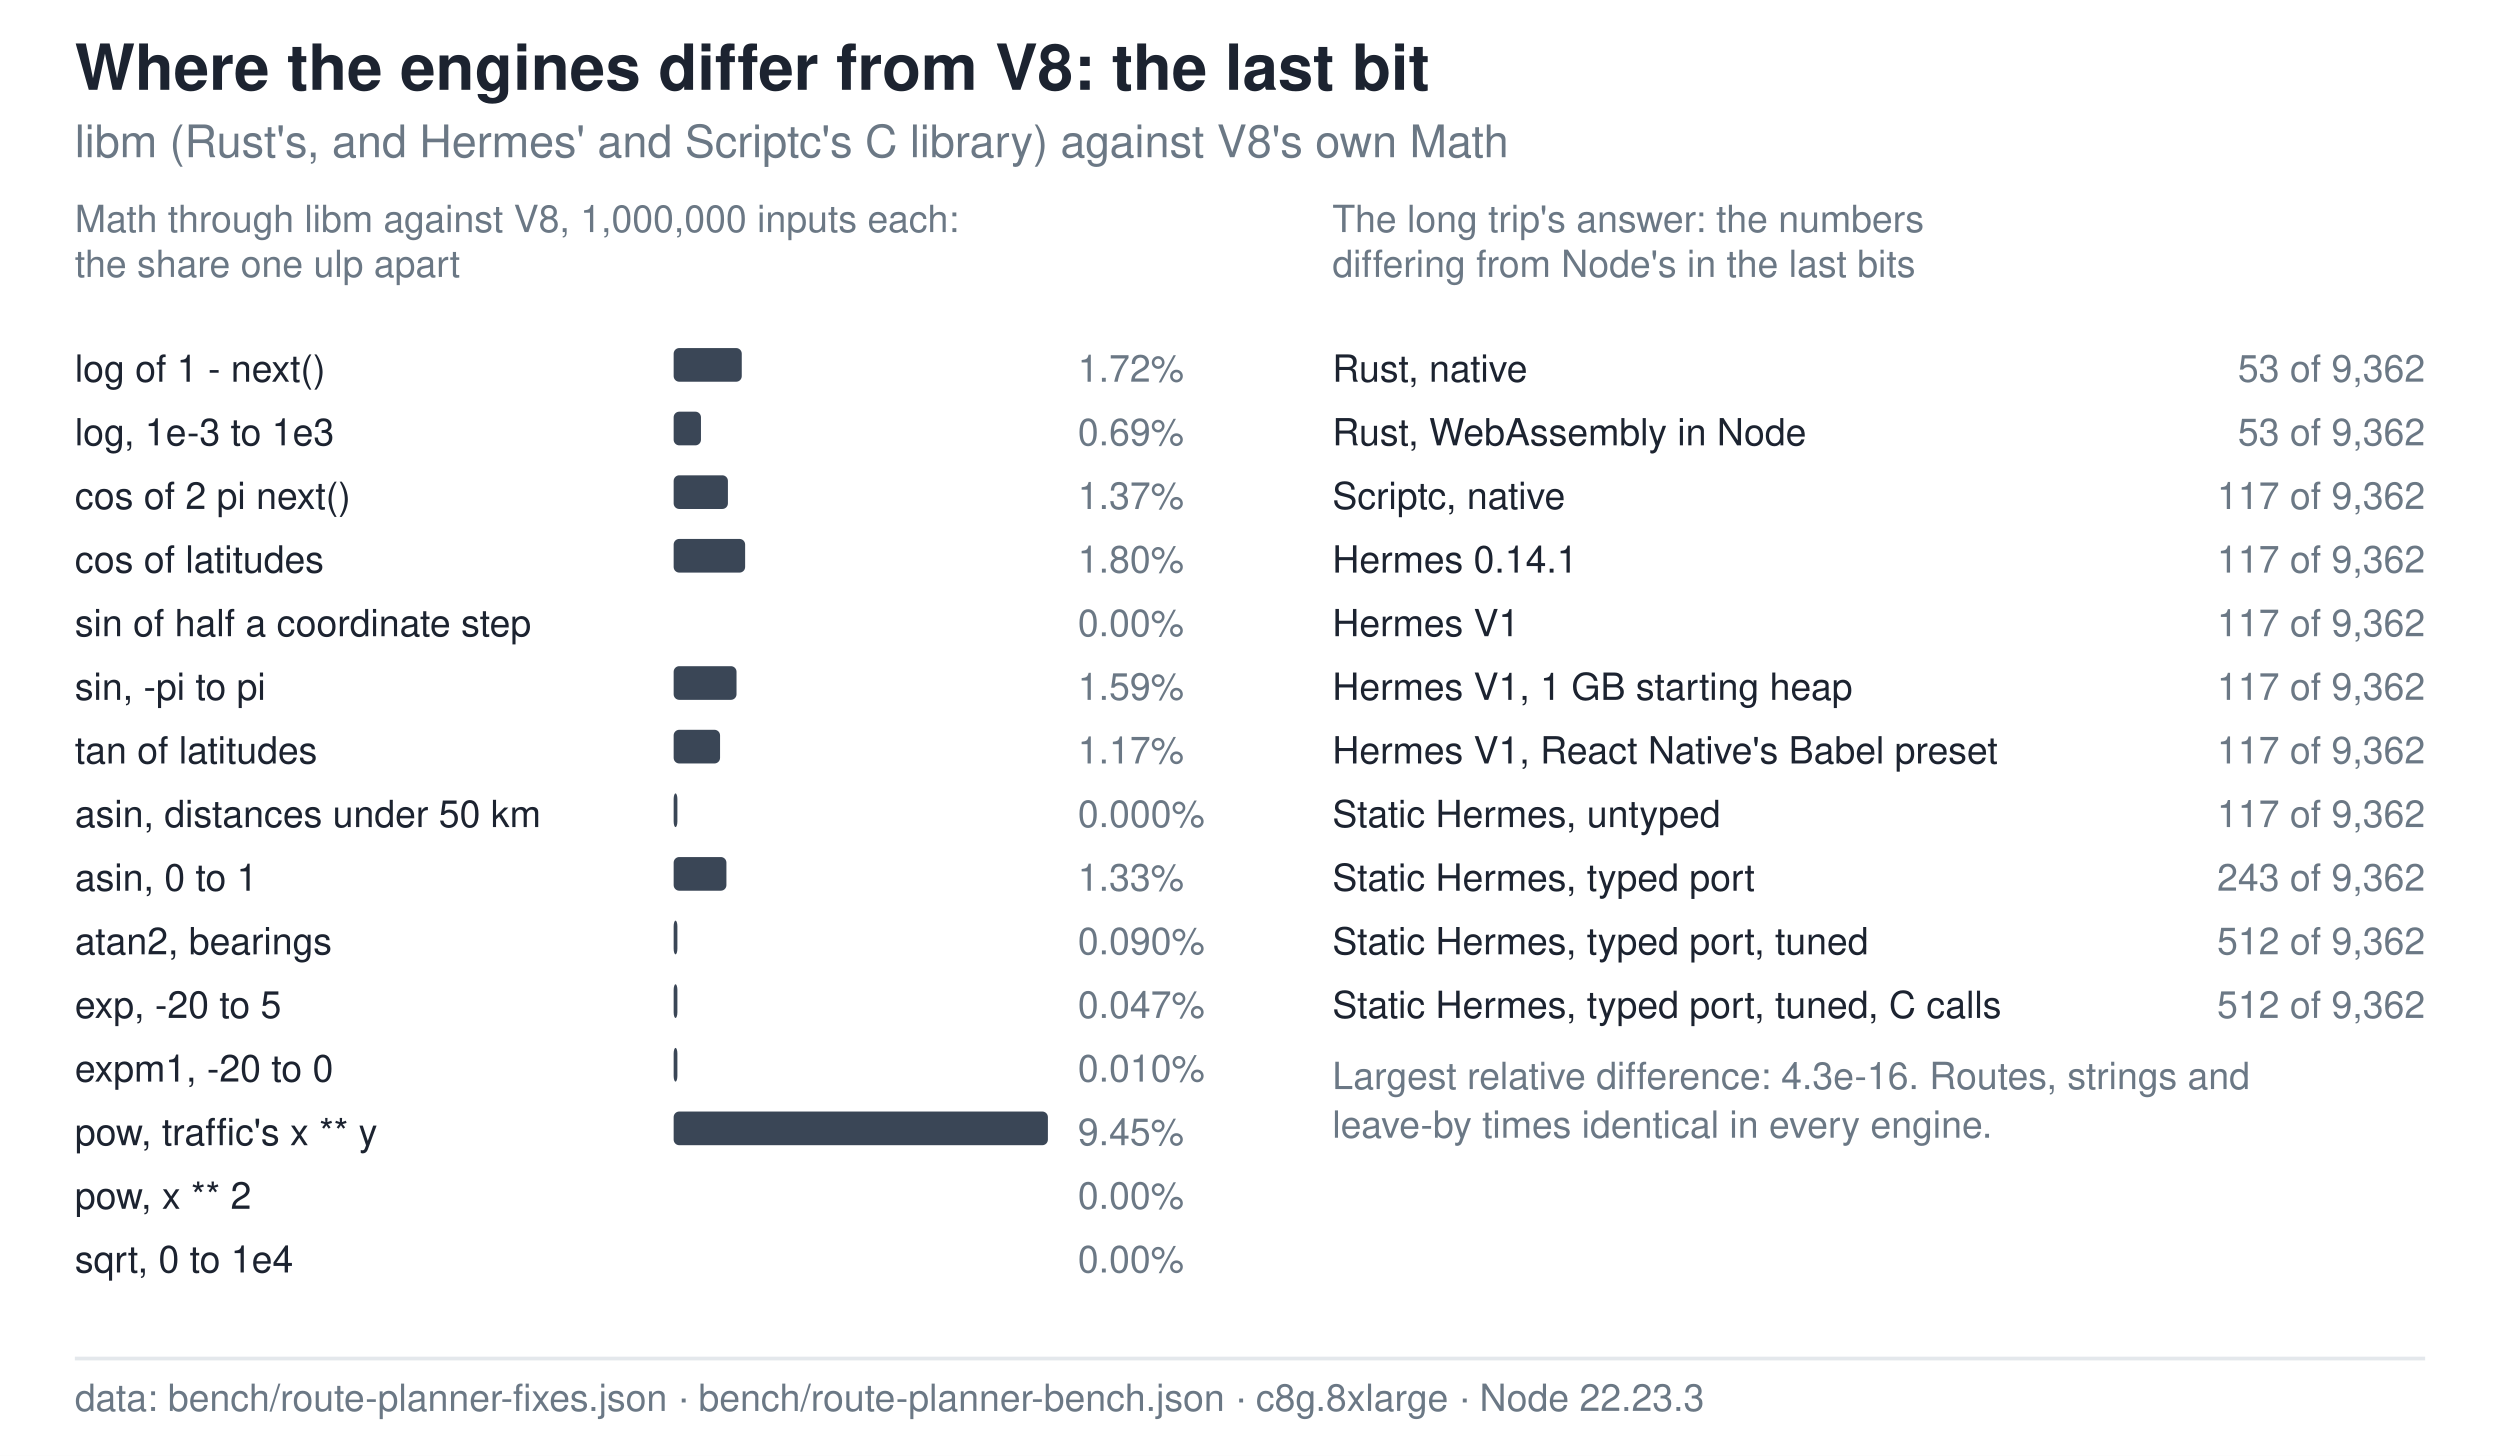
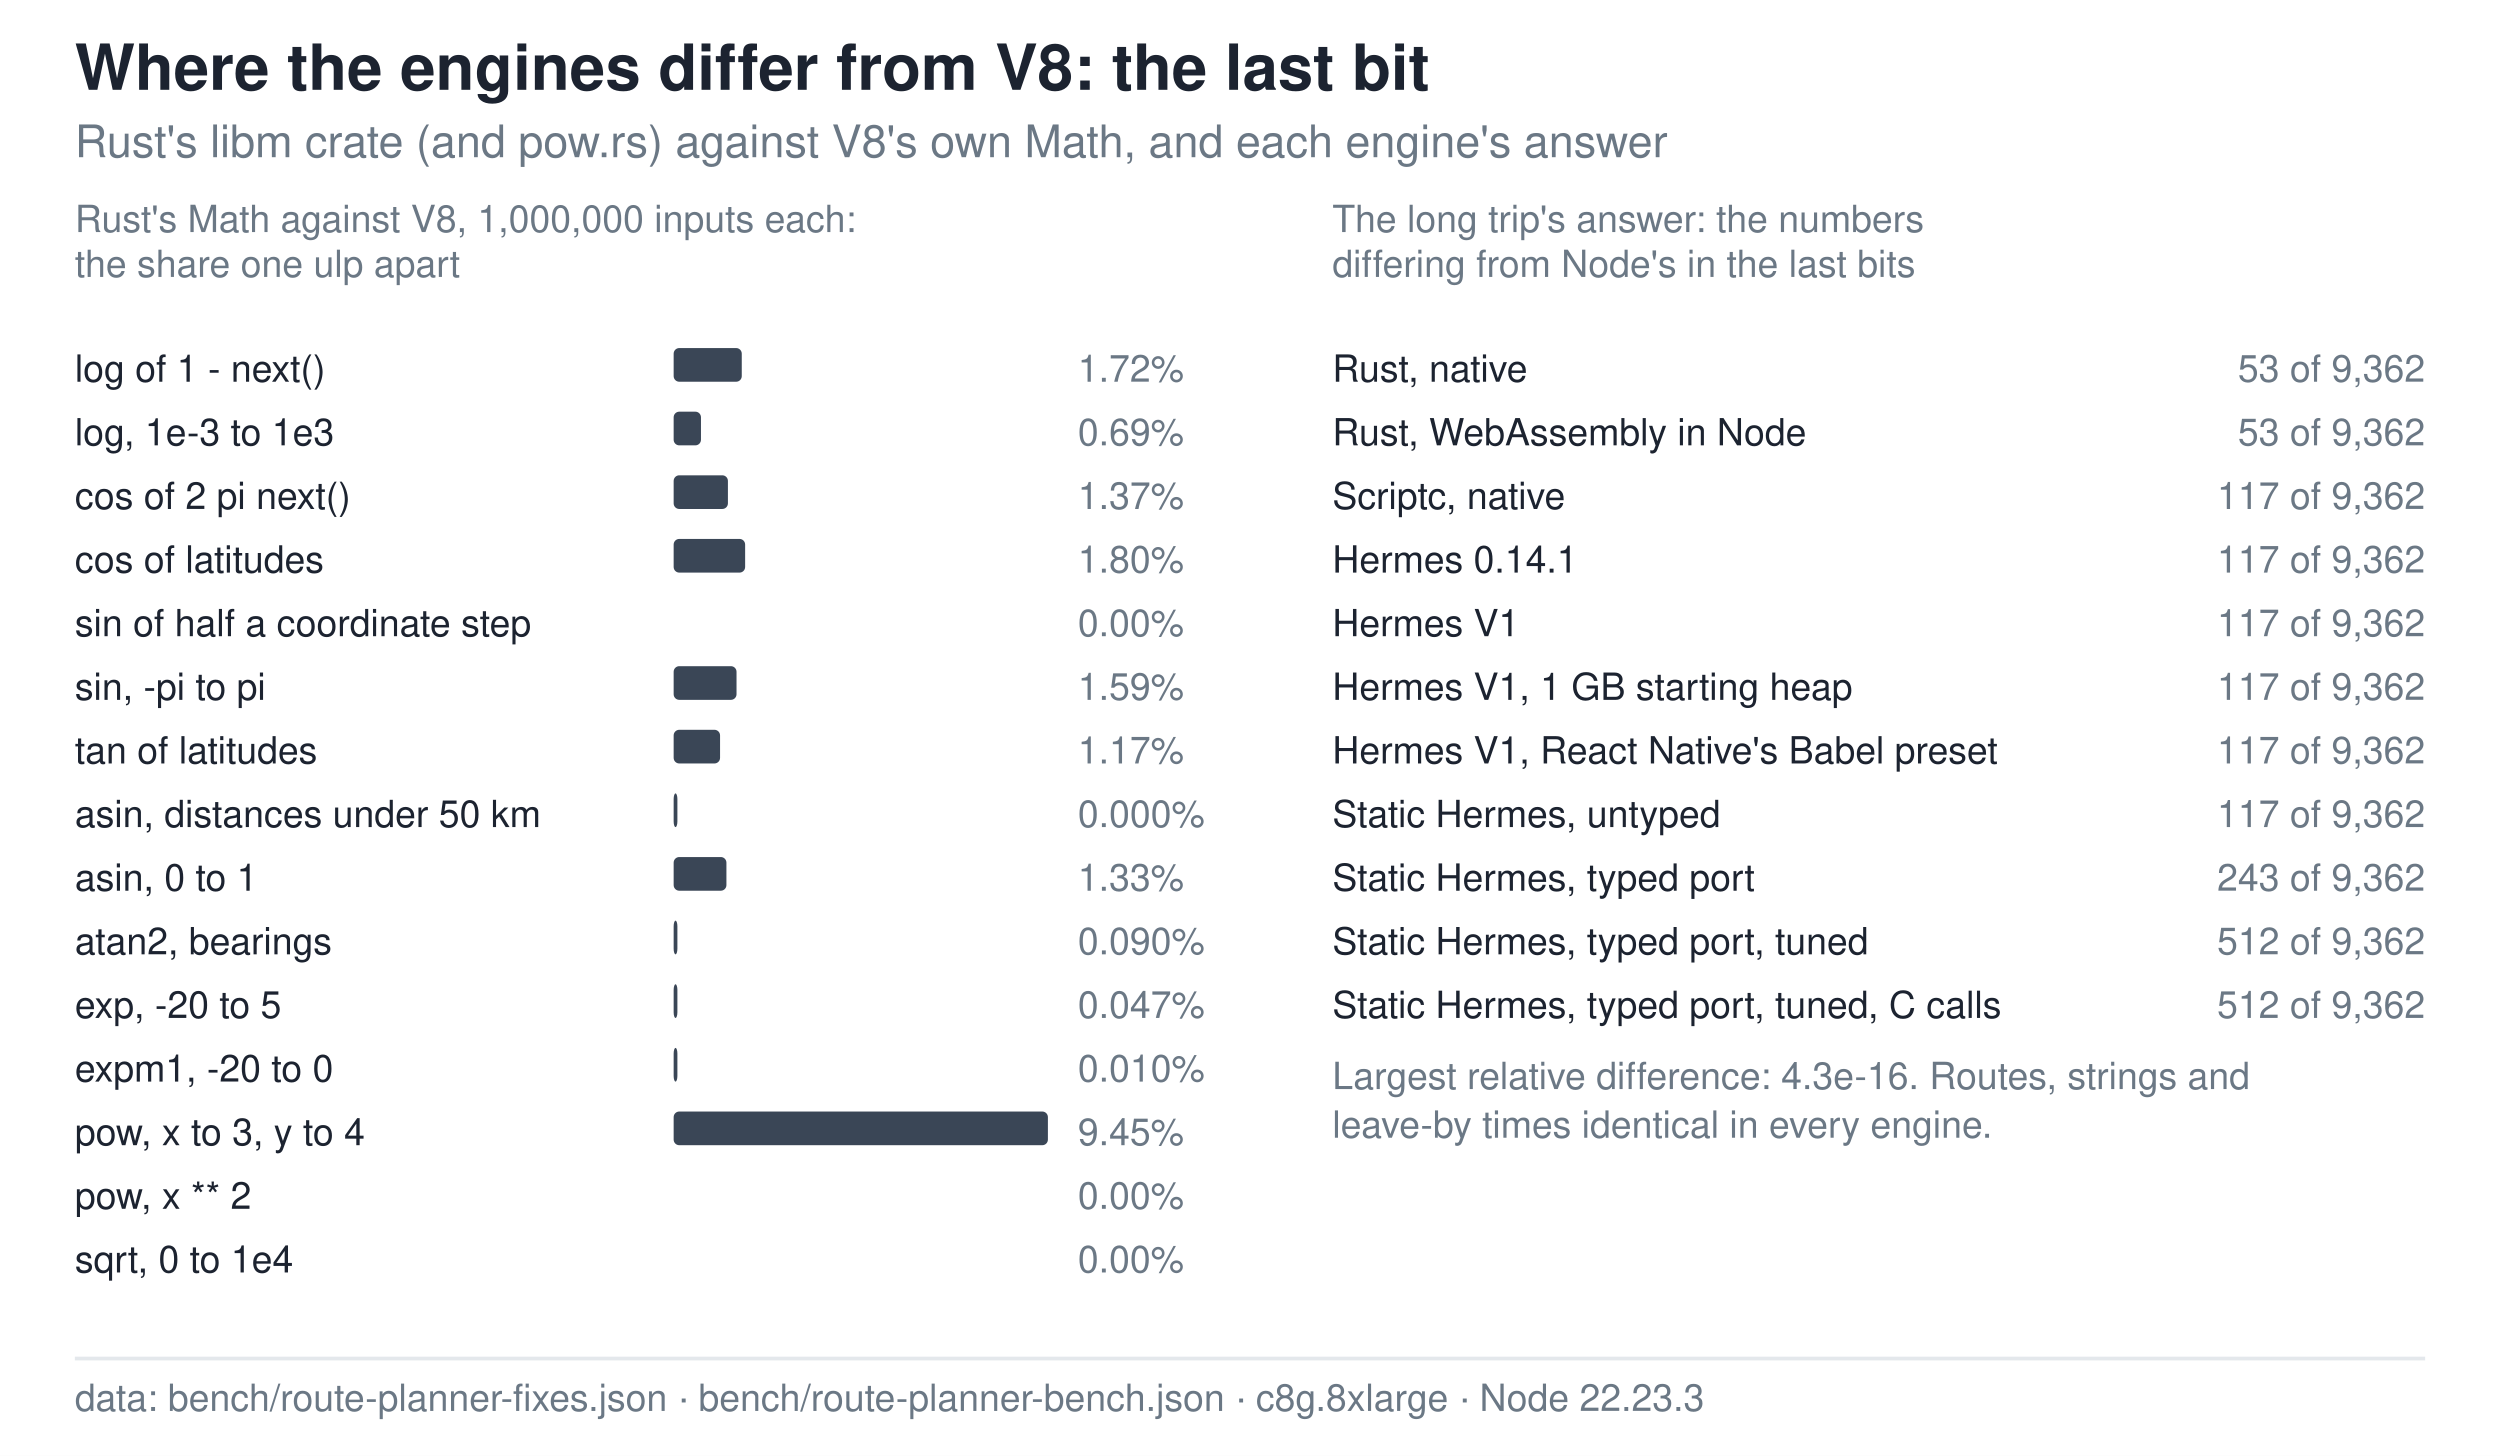
- <svg xmlns="http://www.w3.org/2000/svg" width="668" height="389" viewBox="0 0 668 389" role="img" aria-label="Where the engines differ from V8: libm's exp, log, cos, pow and the rest differ from V8's in the last bit on up to 9.4% of inputs, never by more than one ulp; on the long trip each engine's answer differs from Node's in some numbers' last bits, at most 4.3e-16 relative, with the same routes and leave-by times." font-family="system-ui,-apple-system,Segoe UI,Helvetica,Arial,sans-serif" style="font-variant-numeric:tabular-nums">
+ <svg xmlns="http://www.w3.org/2000/svg" width="668" height="389" viewBox="0 0 668 389" role="img" aria-label="Where the engines differ from V8: Rust's libm and pow differ from V8's Math in the last bit on up to 9.4% of inputs, never by more than one ulp; on the long trip each engine's answer differs from Node's in some numbers' last bits, at most 4.3e-16 relative, with the same routes and leave-by times." font-family="system-ui,-apple-system,Segoe UI,Helvetica,Arial,sans-serif" style="font-variant-numeric:tabular-nums">
  <style>@media (prefers-color-scheme: dark){
rect[fill="#ffffff"]{fill:#0d1117}
text[fill="#1c2330"]{fill:#e2e7ec}
text[fill="#6b7885"]{fill:#9aa6b1}
text[fill="#1a73e8"]{fill:#6ba3f5}
line[stroke="#e4e8ec"]{stroke:#2b333c}
rect[stroke="#e4e8ec"]{stroke:#39424c}
rect[fill="#e4e8ec"]{fill:#2b333c}
line[stroke="#6b7885"],path[stroke="#6b7885"],polyline[stroke="#6b7885"]{stroke:#8b98a4}
path[fill="#6b7885"]{fill:#8b98a4}
line[stroke="#8794a1"],path[stroke="#8794a1"],polyline[stroke="#8794a1"]{stroke:#6f7c88}
path[fill="#8794a1"]{fill:#6f7c88}
circle[stroke="#8794a1"]{stroke:#6f7c88}rect[stroke="#8794a1"]{stroke:#6f7c88}circle[fill="#8794a1"]{fill:#6f7c88}
rect[fill="#f3f6fb"]{fill:#172435}rect[stroke="#c5d4ea"]{stroke:#34507a}rect[fill="#c5d4ea"]{fill:#34507a}
rect[fill="#f1f9f4"]{fill:#13281f}rect[stroke="#b2d8c1"]{stroke:#2c6049}rect[fill="#b2d8c1"]{fill:#2c6049}
rect[fill="#fcf4f0"]{fill:#2b1b15}rect[stroke="#e2c0b0"]{stroke:#6c4232}rect[fill="#e2c0b0"]{fill:#6c4232}
rect[fill="#fbf7ea"]{fill:#2a2414}rect[stroke="#e6d8a8"]{stroke:#6e5a24}rect[fill="#e6d8a8"]{fill:#6e5a24}
rect[fill="#eff1f4"]{fill:#1a2029}rect[stroke="#b8c0ca"]{stroke:#465260}rect[fill="#b8c0ca"]{fill:#465260}
rect[fill="#e8f4f6"]{fill:#0f2529}rect[stroke="#a6d0d9"]{stroke:#2a6470}rect[fill="#a6d0d9"]{fill:#2a6470}
rect[fill="#3f4b5b"]{fill:#c3cfdc}
circle[fill="#ffffff"]{fill:#0d1117}
text[fill="#146b3a"]{fill:#5cc48c}
text[fill="#46505b"]{fill:#aab4be}
text[fill="#8f2a23"]{fill:#f0847b}
polyline[stroke="#3a4656"]{stroke:#a7b6c8}circle[fill="#3a4656"],rect[fill="#3a4656"]{fill:#a7b6c8}
text[fill="#3a4656"]{fill:#a7b6c8}
}</style>
  <rect width="668" height="389" fill="#ffffff" />
  <g transform="translate(4 0)">
    <text x="16" y="24" font-size="17" fill="#1c2330" font-weight="650">Where the engines differ from V8: the last bit</text>
-     <text x="16" y="42" font-size="12" fill="#6b7885">libm (Rust's, and Hermes' and Scriptc's C library) against V8's own Math</text>
-     <text x="16" y="62" font-size="10" fill="#6b7885">Math through libm against V8, 1,000,000 inputs each:</text>
+     <text x="16" y="42" font-size="12" fill="#6b7885">Rust's libm crate (and pow.rs) against V8's own Math, and each engine's answer</text>
+     <text x="16" y="62" font-size="10" fill="#6b7885">Rust's Math against V8, 1,000,000 inputs each:</text>
    <text x="16" y="74" font-size="10" fill="#6b7885">the share one ulp apart</text>
    <text x="16" y="102" font-size="10" fill="#1c2330">log of 1 - next()</text>
    <rect x="176" y="93" width="18.2" height="9" rx="1.5" fill="#3a4656" />
    <text x="284" y="102" font-size="10" fill="#6b7885">1.72%</text>
    <text x="16" y="119" font-size="10" fill="#1c2330">log, 1e-3 to 1e3</text>
    <rect x="176" y="110" width="7.3" height="9" rx="1.5" fill="#3a4656" />
    <text x="284" y="119" font-size="10" fill="#6b7885">0.69%</text>
    <text x="16" y="136" font-size="10" fill="#1c2330">cos of 2 pi next()</text>
    <rect x="176" y="127" width="14.5" height="9" rx="1.5" fill="#3a4656" />
    <text x="284" y="136" font-size="10" fill="#6b7885">1.37%</text>
    <text x="16" y="153" font-size="10" fill="#1c2330">cos of latitudes</text>
    <rect x="176" y="144" width="19.1" height="9" rx="1.5" fill="#3a4656" />
    <text x="284" y="153" font-size="10" fill="#6b7885">1.80%</text>
    <text x="16" y="170" font-size="10" fill="#1c2330">sin of half a coordinate step</text>
    <text x="284" y="170" font-size="10" fill="#6b7885">0.00%</text>
    <text x="16" y="187" font-size="10" fill="#1c2330">sin, -pi to pi</text>
    <rect x="176" y="178" width="16.8" height="9" rx="1.5" fill="#3a4656" />
    <text x="284" y="187" font-size="10" fill="#6b7885">1.59%</text>
    <text x="16" y="204" font-size="10" fill="#1c2330">tan of latitudes</text>
    <rect x="176" y="195" width="12.4" height="9" rx="1.5" fill="#3a4656" />
    <text x="284" y="204" font-size="10" fill="#6b7885">1.17%</text>
    <text x="16" y="221" font-size="10" fill="#1c2330">asin, distances under 50 km</text>
    <rect x="176" y="212" width="1.0" height="9" rx="1.5" fill="#3a4656" />
    <text x="284" y="221" font-size="10" fill="#6b7885">0.000%</text>
    <text x="16" y="238" font-size="10" fill="#1c2330">asin, 0 to 1</text>
    <rect x="176" y="229" width="14.1" height="9" rx="1.5" fill="#3a4656" />
    <text x="284" y="238" font-size="10" fill="#6b7885">1.33%</text>
    <text x="16" y="255" font-size="10" fill="#1c2330">atan2, bearings</text>
    <rect x="176" y="246" width="1.0" height="9" rx="1.5" fill="#3a4656" />
    <text x="284" y="255" font-size="10" fill="#6b7885">0.090%</text>
    <text x="16" y="272" font-size="10" fill="#1c2330">exp, -20 to 5</text>
    <rect x="176" y="263" width="1.0" height="9" rx="1.5" fill="#3a4656" />
    <text x="284" y="272" font-size="10" fill="#6b7885">0.047%</text>
    <text x="16" y="289" font-size="10" fill="#1c2330">expm1, -20 to 0</text>
    <rect x="176" y="280" width="1.0" height="9" rx="1.5" fill="#3a4656" />
    <text x="284" y="289" font-size="10" fill="#6b7885">0.010%</text>
-     <text x="16" y="306" font-size="10" fill="#1c2330">pow, traffic's x ** y</text>
+     <text x="16" y="306" font-size="10" fill="#1c2330">pow, x to 3, y to 4</text>
    <rect x="176" y="297" width="100.0" height="9" rx="1.5" fill="#3a4656" />
    <text x="284" y="306" font-size="10" fill="#6b7885">9.45%</text>
    <text x="16" y="323" font-size="10" fill="#1c2330">pow, x ** 2</text>
    <text x="284" y="323" font-size="10" fill="#6b7885">0.00%</text>
    <text x="16" y="340" font-size="10" fill="#1c2330">sqrt, 0 to 1e4</text>
    <text x="284" y="340" font-size="10" fill="#6b7885">0.00%</text>
    <text x="352" y="62" font-size="10" fill="#6b7885">The long trip's answer: the numbers</text>
    <text x="352" y="74" font-size="10" fill="#6b7885">differing from Node's in the last bits</text>
    <text x="352" y="102" font-size="10" fill="#1c2330">Rust, native</text>
    <text x="644" y="102" font-size="10" fill="#6b7885" text-anchor="end">53 of 9,362</text>
    <text x="352" y="119" font-size="10" fill="#1c2330">Rust, WebAssembly in Node</text>
    <text x="644" y="119" font-size="10" fill="#6b7885" text-anchor="end">53 of 9,362</text>
    <text x="352" y="136" font-size="10" fill="#1c2330">Scriptc, native</text>
    <text x="644" y="136" font-size="10" fill="#6b7885" text-anchor="end">117 of 9,362</text>
    <text x="352" y="153" font-size="10" fill="#1c2330">Hermes 0.14.1</text>
    <text x="644" y="153" font-size="10" fill="#6b7885" text-anchor="end">117 of 9,362</text>
    <text x="352" y="170" font-size="10" fill="#1c2330">Hermes V1</text>
    <text x="644" y="170" font-size="10" fill="#6b7885" text-anchor="end">117 of 9,362</text>
    <text x="352" y="187" font-size="10" fill="#1c2330">Hermes V1, 1 GB starting heap</text>
    <text x="644" y="187" font-size="10" fill="#6b7885" text-anchor="end">117 of 9,362</text>
    <text x="352" y="204" font-size="10" fill="#1c2330">Hermes V1, React Native's Babel preset</text>
    <text x="644" y="204" font-size="10" fill="#6b7885" text-anchor="end">117 of 9,362</text>
    <text x="352" y="221" font-size="10" fill="#1c2330">Static Hermes, untyped</text>
    <text x="644" y="221" font-size="10" fill="#6b7885" text-anchor="end">117 of 9,362</text>
    <text x="352" y="238" font-size="10" fill="#1c2330">Static Hermes, typed port</text>
    <text x="644" y="238" font-size="10" fill="#6b7885" text-anchor="end">243 of 9,362</text>
    <text x="352" y="255" font-size="10" fill="#1c2330">Static Hermes, typed port, tuned</text>
    <text x="644" y="255" font-size="10" fill="#6b7885" text-anchor="end">512 of 9,362</text>
    <text x="352" y="272" font-size="10" fill="#1c2330">Static Hermes, typed port, tuned, C calls</text>
    <text x="644" y="272" font-size="10" fill="#6b7885" text-anchor="end">512 of 9,362</text>
    <text x="352" y="291" font-size="10" fill="#6b7885">Largest relative difference: 4.3e-16. Routes, strings and</text>
    <text x="352" y="304" font-size="10" fill="#6b7885">leave-by times identical in every engine.</text>
    <line x1="16" y1="363" x2="644" y2="363" stroke="#e4e8ec" />
    <text x="16" y="377" font-size="10" fill="#6b7885">data: bench/route-planner-fixes.json · bench/route-planner-bench.json · c8g.8xlarge · Node 22.23.3</text>
  </g>
</svg>
